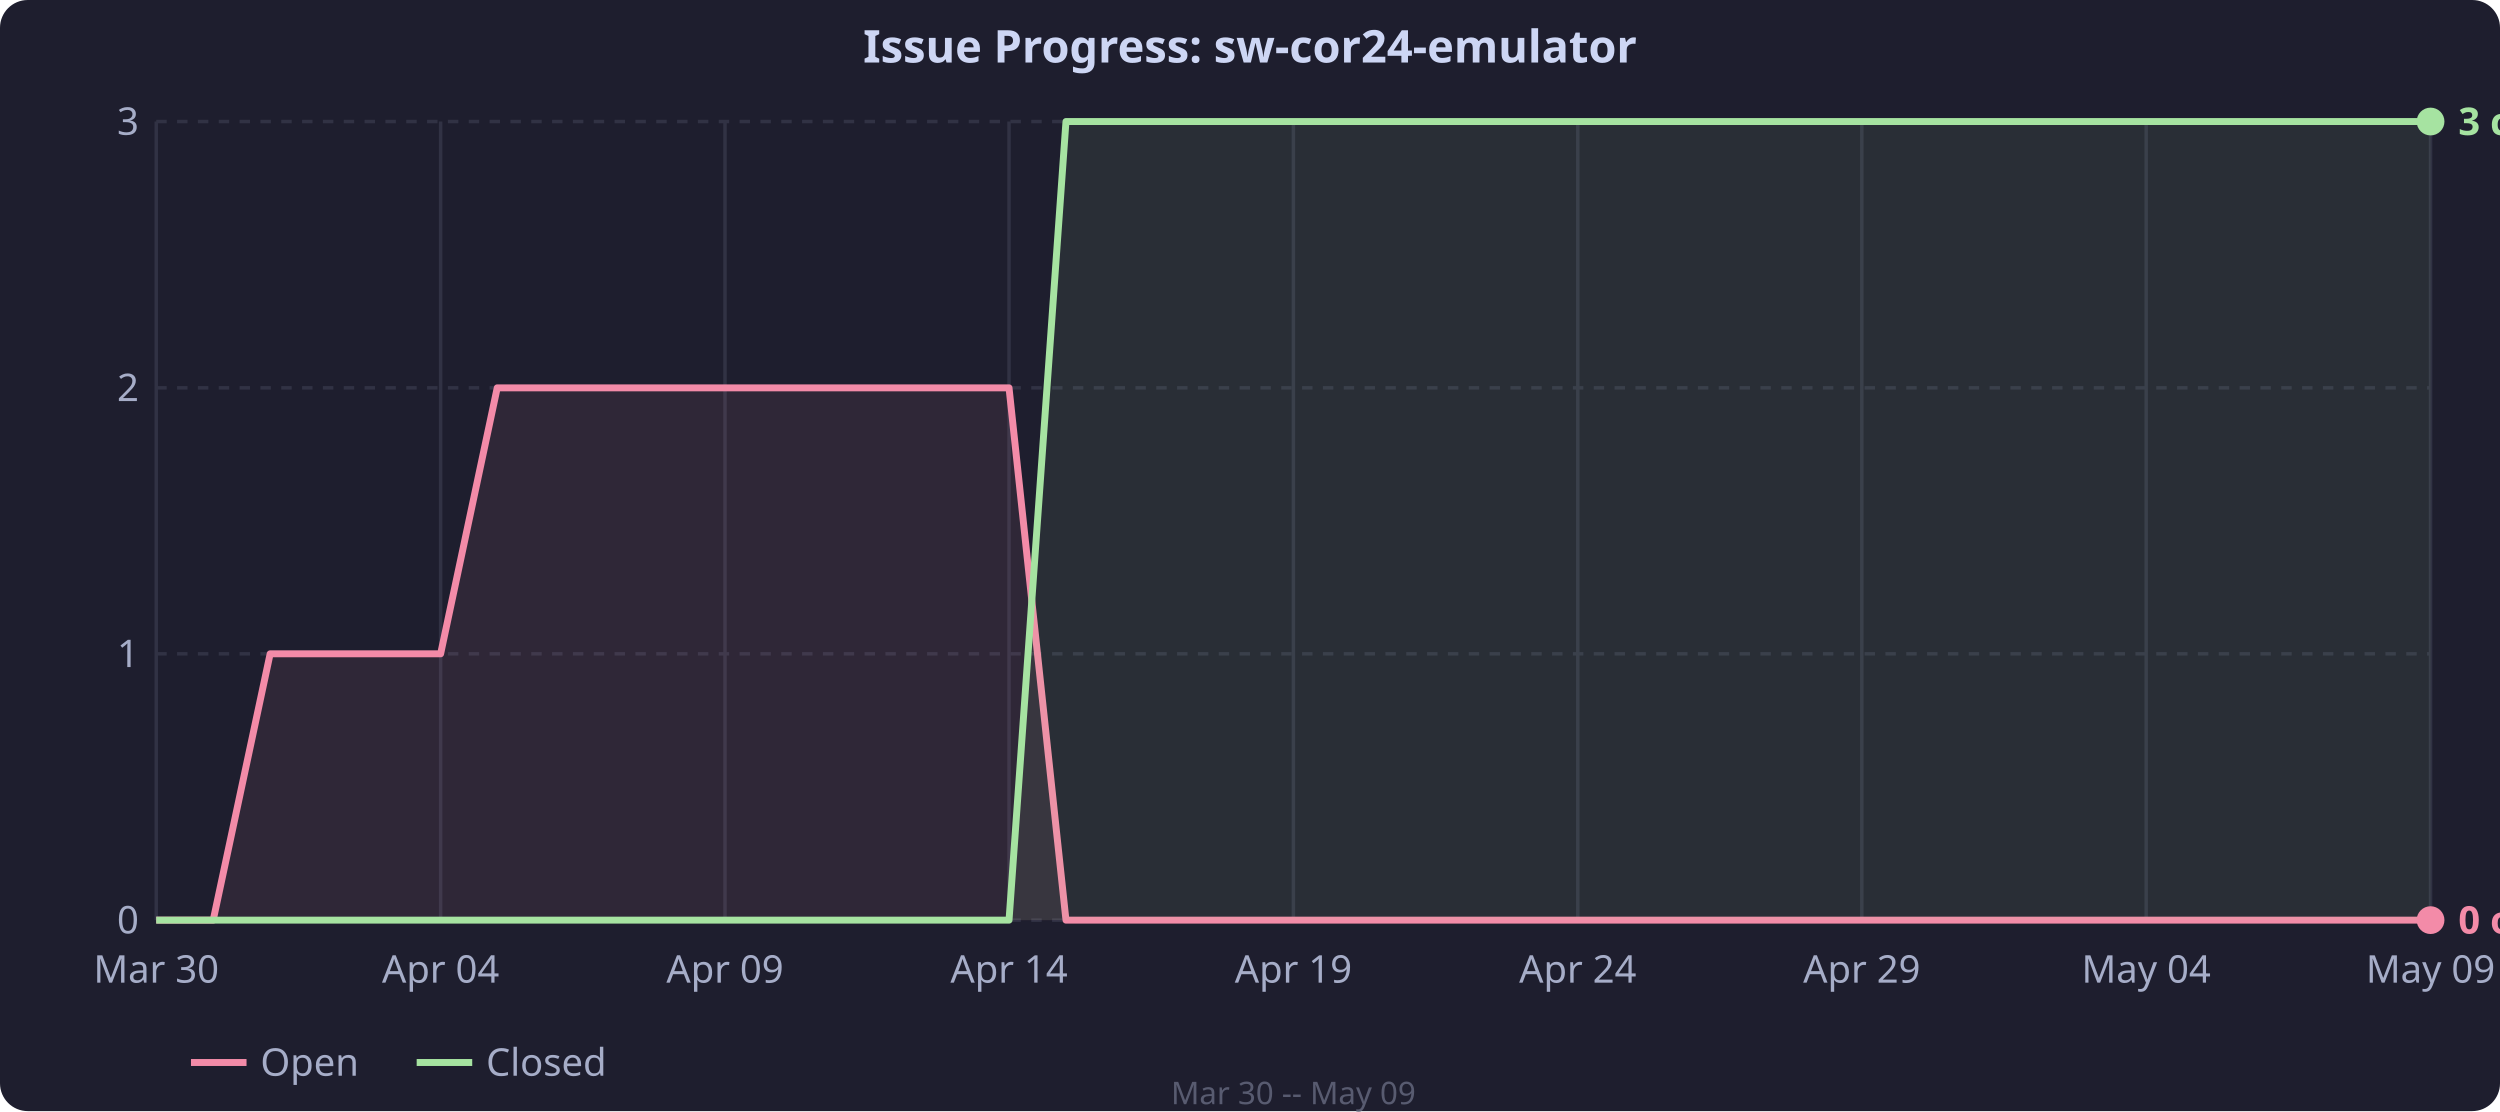
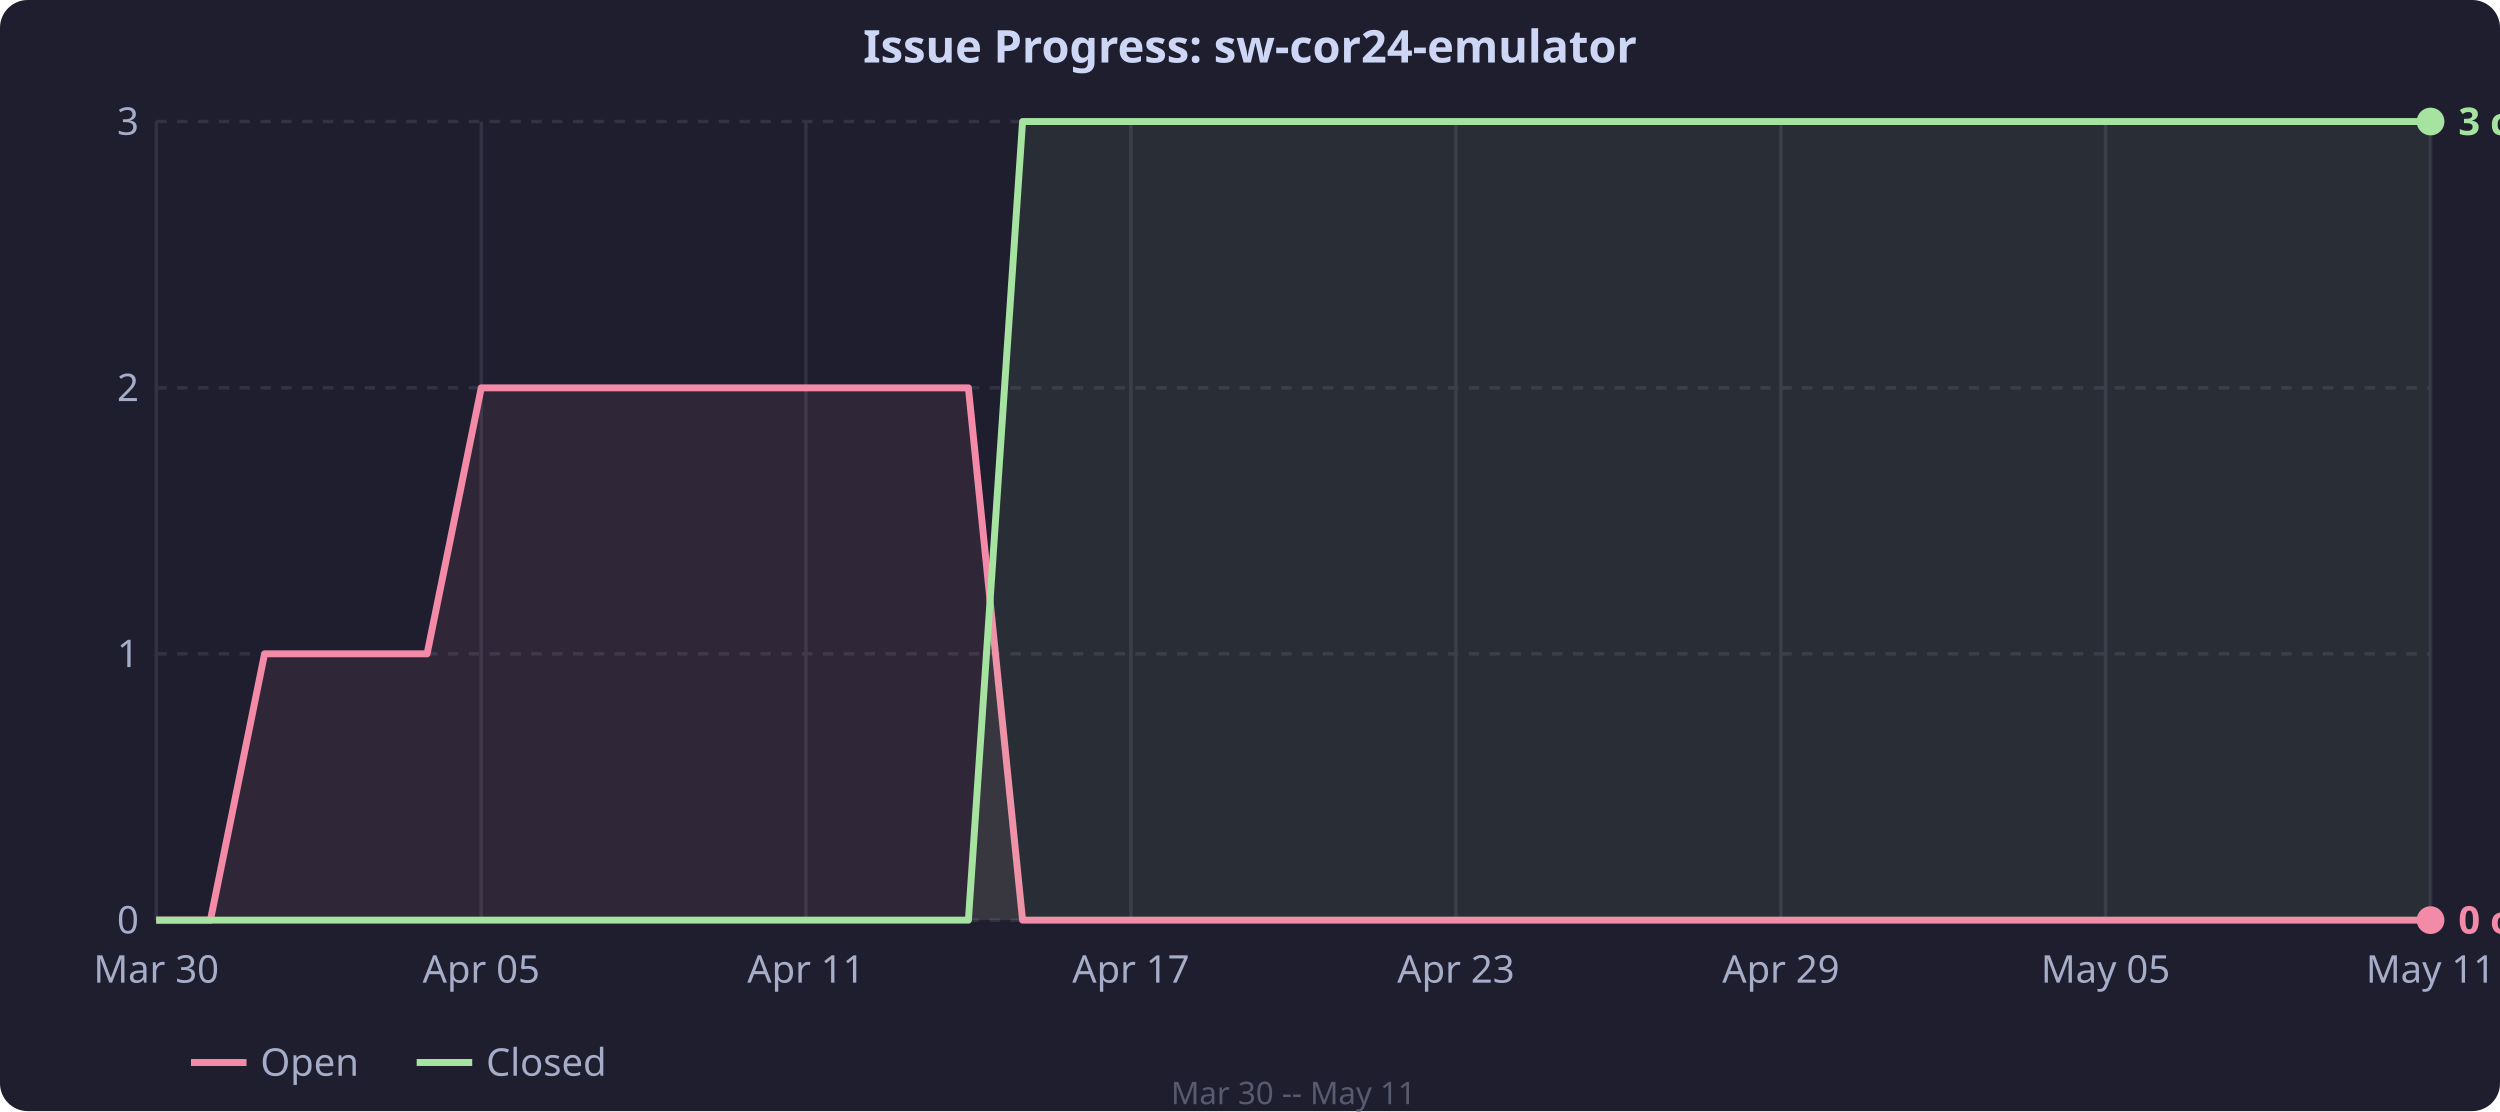
<svg xmlns="http://www.w3.org/2000/svg" viewBox="0 0 720 320" style="font-family: system-ui, sans-serif; font-size: 11px; color: #cdd6f4;">
  <rect width="720" height="320" fill="#1e1e2e" rx="8" />
  <line x1="45" y1="265.0" x2="700" y2="265.0" stroke="#313244" stroke-dasharray="3,3" />
  <text x="40" y="265.0" fill="#a6adc8" text-anchor="end" dominant-baseline="middle">0</text>
  <line x1="45" y1="188.3" x2="700" y2="188.3" stroke="#313244" stroke-dasharray="3,3" />
  <text x="40" y="188.3" fill="#a6adc8" text-anchor="end" dominant-baseline="middle">1</text>
  <line x1="45" y1="111.7" x2="700" y2="111.7" stroke="#313244" stroke-dasharray="3,3" />
  <text x="40" y="111.7" fill="#a6adc8" text-anchor="end" dominant-baseline="middle">2</text>
  <line x1="45" y1="35.0" x2="700" y2="35.0" stroke="#313244" stroke-dasharray="3,3" />
  <text x="40" y="35.0" fill="#a6adc8" text-anchor="end" dominant-baseline="middle">3</text>
  <text x="45.0" y="283" fill="#a6adc8" text-anchor="middle">Mar 30</text>
  <line x1="45.0" y1="35" x2="45.0" y2="265" stroke="#313244" />
-   <text x="126.9" y="283" fill="#a6adc8" text-anchor="middle">Apr 04</text>
-   <line x1="126.9" y1="35" x2="126.9" y2="265" stroke="#313244" />
-   <text x="208.8" y="283" fill="#a6adc8" text-anchor="middle">Apr 09</text>
-   <line x1="208.8" y1="35" x2="208.8" y2="265" stroke="#313244" />
-   <text x="290.6" y="283" fill="#a6adc8" text-anchor="middle">Apr 14</text>
-   <line x1="290.6" y1="35" x2="290.6" y2="265" stroke="#313244" />
-   <text x="372.5" y="283" fill="#a6adc8" text-anchor="middle">Apr 19</text>
-   <line x1="372.5" y1="35" x2="372.5" y2="265" stroke="#313244" />
-   <text x="454.4" y="283" fill="#a6adc8" text-anchor="middle">Apr 24</text>
-   <line x1="454.4" y1="35" x2="454.4" y2="265" stroke="#313244" />
-   <text x="536.2" y="283" fill="#a6adc8" text-anchor="middle">Apr 29</text>
-   <line x1="536.2" y1="35" x2="536.2" y2="265" stroke="#313244" />
-   <text x="618.1" y="283" fill="#a6adc8" text-anchor="middle">May 04</text>
-   <line x1="618.1" y1="35" x2="618.1" y2="265" stroke="#313244" />
-   <text x="700.0" y="283" fill="#a6adc8" text-anchor="middle">May 09</text>
+   <text x="138.6" y="283" fill="#a6adc8" text-anchor="middle">Apr 05</text>
+   <line x1="138.6" y1="35" x2="138.6" y2="265" stroke="#313244" />
+   <text x="232.1" y="283" fill="#a6adc8" text-anchor="middle">Apr 11</text>
+   <line x1="232.1" y1="35" x2="232.1" y2="265" stroke="#313244" />
+   <text x="325.7" y="283" fill="#a6adc8" text-anchor="middle">Apr 17</text>
+   <line x1="325.7" y1="35" x2="325.7" y2="265" stroke="#313244" />
+   <text x="419.3" y="283" fill="#a6adc8" text-anchor="middle">Apr 23</text>
+   <line x1="419.3" y1="35" x2="419.3" y2="265" stroke="#313244" />
+   <text x="512.9" y="283" fill="#a6adc8" text-anchor="middle">Apr 29</text>
+   <line x1="512.9" y1="35" x2="512.9" y2="265" stroke="#313244" />
+   <text x="606.4" y="283" fill="#a6adc8" text-anchor="middle">May 05</text>
+   <line x1="606.4" y1="35" x2="606.4" y2="265" stroke="#313244" />
+   <text x="700.0" y="283" fill="#a6adc8" text-anchor="middle">May 11</text>
  <line x1="700.0" y1="35" x2="700.0" y2="265" stroke="#313244" />
-   <polygon fill="rgba(243,139,168,0.08)" points="45.0,265.0 61.4,265.0 77.8,188.3 94.1,188.3 110.5,188.3 126.9,188.3 143.2,111.7 159.6,111.7 176.0,111.7 192.4,111.7 208.8,111.7 225.1,111.7 241.5,111.7 257.9,111.7 274.2,111.7 290.6,111.7 307.0,265.0 323.4,265.0 339.8,265.0 356.1,265.0 372.5,265.0 388.9,265.0 405.2,265.0 421.6,265.0 438.0,265.0 454.4,265.0 470.8,265.0 487.1,265.0 503.5,265.0 519.9,265.0 536.2,265.0 552.6,265.0 569.0,265.0 585.4,265.0 601.8,265.0 618.1,265.0 634.5,265.0 650.9,265.0 667.2,265.0 683.6,265.0 700.0,265.0 700.0,265.0 45.0,265.0" />
-   <polyline fill="none" stroke="#f38ba8" stroke-width="2" stroke-linejoin="round" points="45.0,265.0 61.4,265.0 77.8,188.3 94.1,188.3 110.5,188.3 126.9,188.3 143.2,111.7 159.6,111.7 176.0,111.7 192.4,111.7 208.8,111.7 225.1,111.7 241.5,111.7 257.9,111.7 274.2,111.7 290.6,111.7 307.0,265.0 323.4,265.0 339.8,265.0 356.1,265.0 372.5,265.0 388.9,265.0 405.2,265.0 421.6,265.0 438.0,265.0 454.4,265.0 470.8,265.0 487.1,265.0 503.5,265.0 519.9,265.0 536.2,265.0 552.6,265.0 569.0,265.0 585.4,265.0 601.8,265.0 618.1,265.0 634.5,265.0 650.9,265.0 667.2,265.0 683.6,265.0 700.0,265.0" />
-   <polygon fill="rgba(166,227,161,0.08)" points="45.0,265.0 61.4,265.0 77.8,265.0 94.1,265.0 110.5,265.0 126.9,265.0 143.2,265.0 159.6,265.0 176.0,265.0 192.4,265.0 208.8,265.0 225.1,265.0 241.5,265.0 257.9,265.0 274.2,265.0 290.6,265.0 307.0,35.0 323.4,35.0 339.8,35.0 356.1,35.0 372.5,35.0 388.9,35.0 405.2,35.0 421.6,35.0 438.0,35.0 454.4,35.0 470.8,35.0 487.1,35.0 503.5,35.0 519.9,35.0 536.2,35.0 552.6,35.0 569.0,35.0 585.4,35.0 601.8,35.0 618.1,35.0 634.5,35.0 650.9,35.0 667.2,35.0 683.6,35.0 700.0,35.0 700.0,265.0 45.0,265.0" />
-   <polyline fill="none" stroke="#a6e3a1" stroke-width="2" stroke-linejoin="round" points="45.0,265.0 61.4,265.0 77.8,265.0 94.1,265.0 110.5,265.0 126.9,265.0 143.2,265.0 159.6,265.0 176.0,265.0 192.4,265.0 208.8,265.0 225.1,265.0 241.5,265.0 257.9,265.0 274.2,265.0 290.6,265.0 307.0,35.0 323.4,35.0 339.8,35.0 356.1,35.0 372.5,35.0 388.9,35.0 405.2,35.0 421.6,35.0 438.0,35.0 454.4,35.0 470.8,35.0 487.1,35.0 503.5,35.0 519.9,35.0 536.2,35.0 552.6,35.0 569.0,35.0 585.4,35.0 601.8,35.0 618.1,35.0 634.5,35.0 650.9,35.0 667.2,35.0 683.6,35.0 700.0,35.0" />
+   <polygon fill="rgba(243,139,168,0.08)" points="45.0,265.0 60.6,265.0 76.2,188.3 91.8,188.3 107.4,188.3 123.0,188.3 138.6,111.7 154.2,111.7 169.8,111.7 185.4,111.7 201.0,111.7 216.5,111.7 232.1,111.7 247.7,111.7 263.3,111.7 278.9,111.7 294.5,265.0 310.1,265.0 325.7,265.0 341.3,265.0 356.9,265.0 372.5,265.0 388.1,265.0 403.7,265.0 419.3,265.0 434.9,265.0 450.5,265.0 466.1,265.0 481.7,265.0 497.3,265.0 512.9,265.0 528.5,265.0 544.0,265.0 559.6,265.0 575.2,265.0 590.8,265.0 606.4,265.0 622.0,265.0 637.6,265.0 653.2,265.0 668.8,265.0 684.4,265.0 700.0,265.0 700.0,265.0 45.0,265.0" />
+   <polyline fill="none" stroke="#f38ba8" stroke-width="2" stroke-linejoin="round" points="45.0,265.0 60.6,265.0 76.2,188.3 91.8,188.3 107.4,188.3 123.0,188.3 138.6,111.7 154.2,111.7 169.8,111.7 185.4,111.7 201.0,111.7 216.5,111.7 232.1,111.7 247.7,111.7 263.3,111.7 278.9,111.7 294.5,265.0 310.1,265.0 325.7,265.0 341.3,265.0 356.9,265.0 372.5,265.0 388.1,265.0 403.7,265.0 419.3,265.0 434.9,265.0 450.5,265.0 466.1,265.0 481.7,265.0 497.3,265.0 512.9,265.0 528.5,265.0 544.0,265.0 559.6,265.0 575.2,265.0 590.8,265.0 606.4,265.0 622.0,265.0 637.6,265.0 653.2,265.0 668.8,265.0 684.4,265.0 700.0,265.0" />
+   <polygon fill="rgba(166,227,161,0.08)" points="45.0,265.0 60.6,265.0 76.2,265.0 91.8,265.0 107.4,265.0 123.0,265.0 138.6,265.0 154.2,265.0 169.8,265.0 185.4,265.0 201.0,265.0 216.5,265.0 232.1,265.0 247.7,265.0 263.3,265.0 278.9,265.0 294.5,35.0 310.1,35.0 325.7,35.0 341.3,35.0 356.9,35.0 372.5,35.0 388.1,35.0 403.7,35.0 419.3,35.0 434.9,35.0 450.5,35.0 466.1,35.0 481.7,35.0 497.3,35.0 512.9,35.0 528.5,35.0 544.0,35.0 559.6,35.0 575.2,35.0 590.8,35.0 606.4,35.0 622.0,35.0 637.6,35.0 653.2,35.0 668.8,35.0 684.4,35.0 700.0,35.0 700.0,265.0 45.0,265.0" />
+   <polyline fill="none" stroke="#a6e3a1" stroke-width="2" stroke-linejoin="round" points="45.0,265.0 60.6,265.0 76.2,265.0 91.8,265.0 107.4,265.0 123.0,265.0 138.6,265.0 154.2,265.0 169.8,265.0 185.4,265.0 201.0,265.0 216.5,265.0 232.1,265.0 247.7,265.0 263.3,265.0 278.9,265.0 294.5,35.0 310.1,35.0 325.7,35.0 341.3,35.0 356.9,35.0 372.5,35.0 388.1,35.0 403.7,35.0 419.3,35.0 434.9,35.0 450.5,35.0 466.1,35.0 481.7,35.0 497.3,35.0 512.9,35.0 528.5,35.0 544.0,35.0 559.6,35.0 575.2,35.0 590.8,35.0 606.4,35.0 622.0,35.0 637.6,35.0 653.2,35.0 668.8,35.0 684.4,35.0 700.0,35.0" />
  <circle cx="700.0" cy="265.0" r="4" fill="#f38ba8" />
  <circle cx="700.0" cy="35.0" r="4" fill="#a6e3a1" />
  <text x="708.0" y="265.0" fill="#f38ba8" text-anchor="start" dominant-baseline="middle" font-size="11px" font-weight="600">0 open</text>
  <text x="708.0" y="35.0" fill="#a6e3a1" text-anchor="start" dominant-baseline="middle" font-size="11px" font-weight="600">3 closed</text>
  <text x="360" y="18" fill="#cdd6f4" text-anchor="middle" font-size="13px" font-weight="600">Issue Progress: sw-cor24-emulator</text>
  <line x1="55" y1="306" x2="71" y2="306" stroke="#f38ba8" stroke-width="2" />
  <text x="75" y="306" fill="#a6adc8" dominant-baseline="middle">Open</text>
  <line x1="120" y1="306" x2="136" y2="306" stroke="#a6e3a1" stroke-width="2" />
  <text x="140" y="306" fill="#a6adc8" dominant-baseline="middle">Closed</text>
-   <text x="372.5" y="318" fill="#585b70" text-anchor="middle" font-size="9px">Mar 30 -- May 09</text>
+   <text x="372.5" y="318" fill="#585b70" text-anchor="middle" font-size="9px">Mar 30 -- May 11</text>
</svg>
